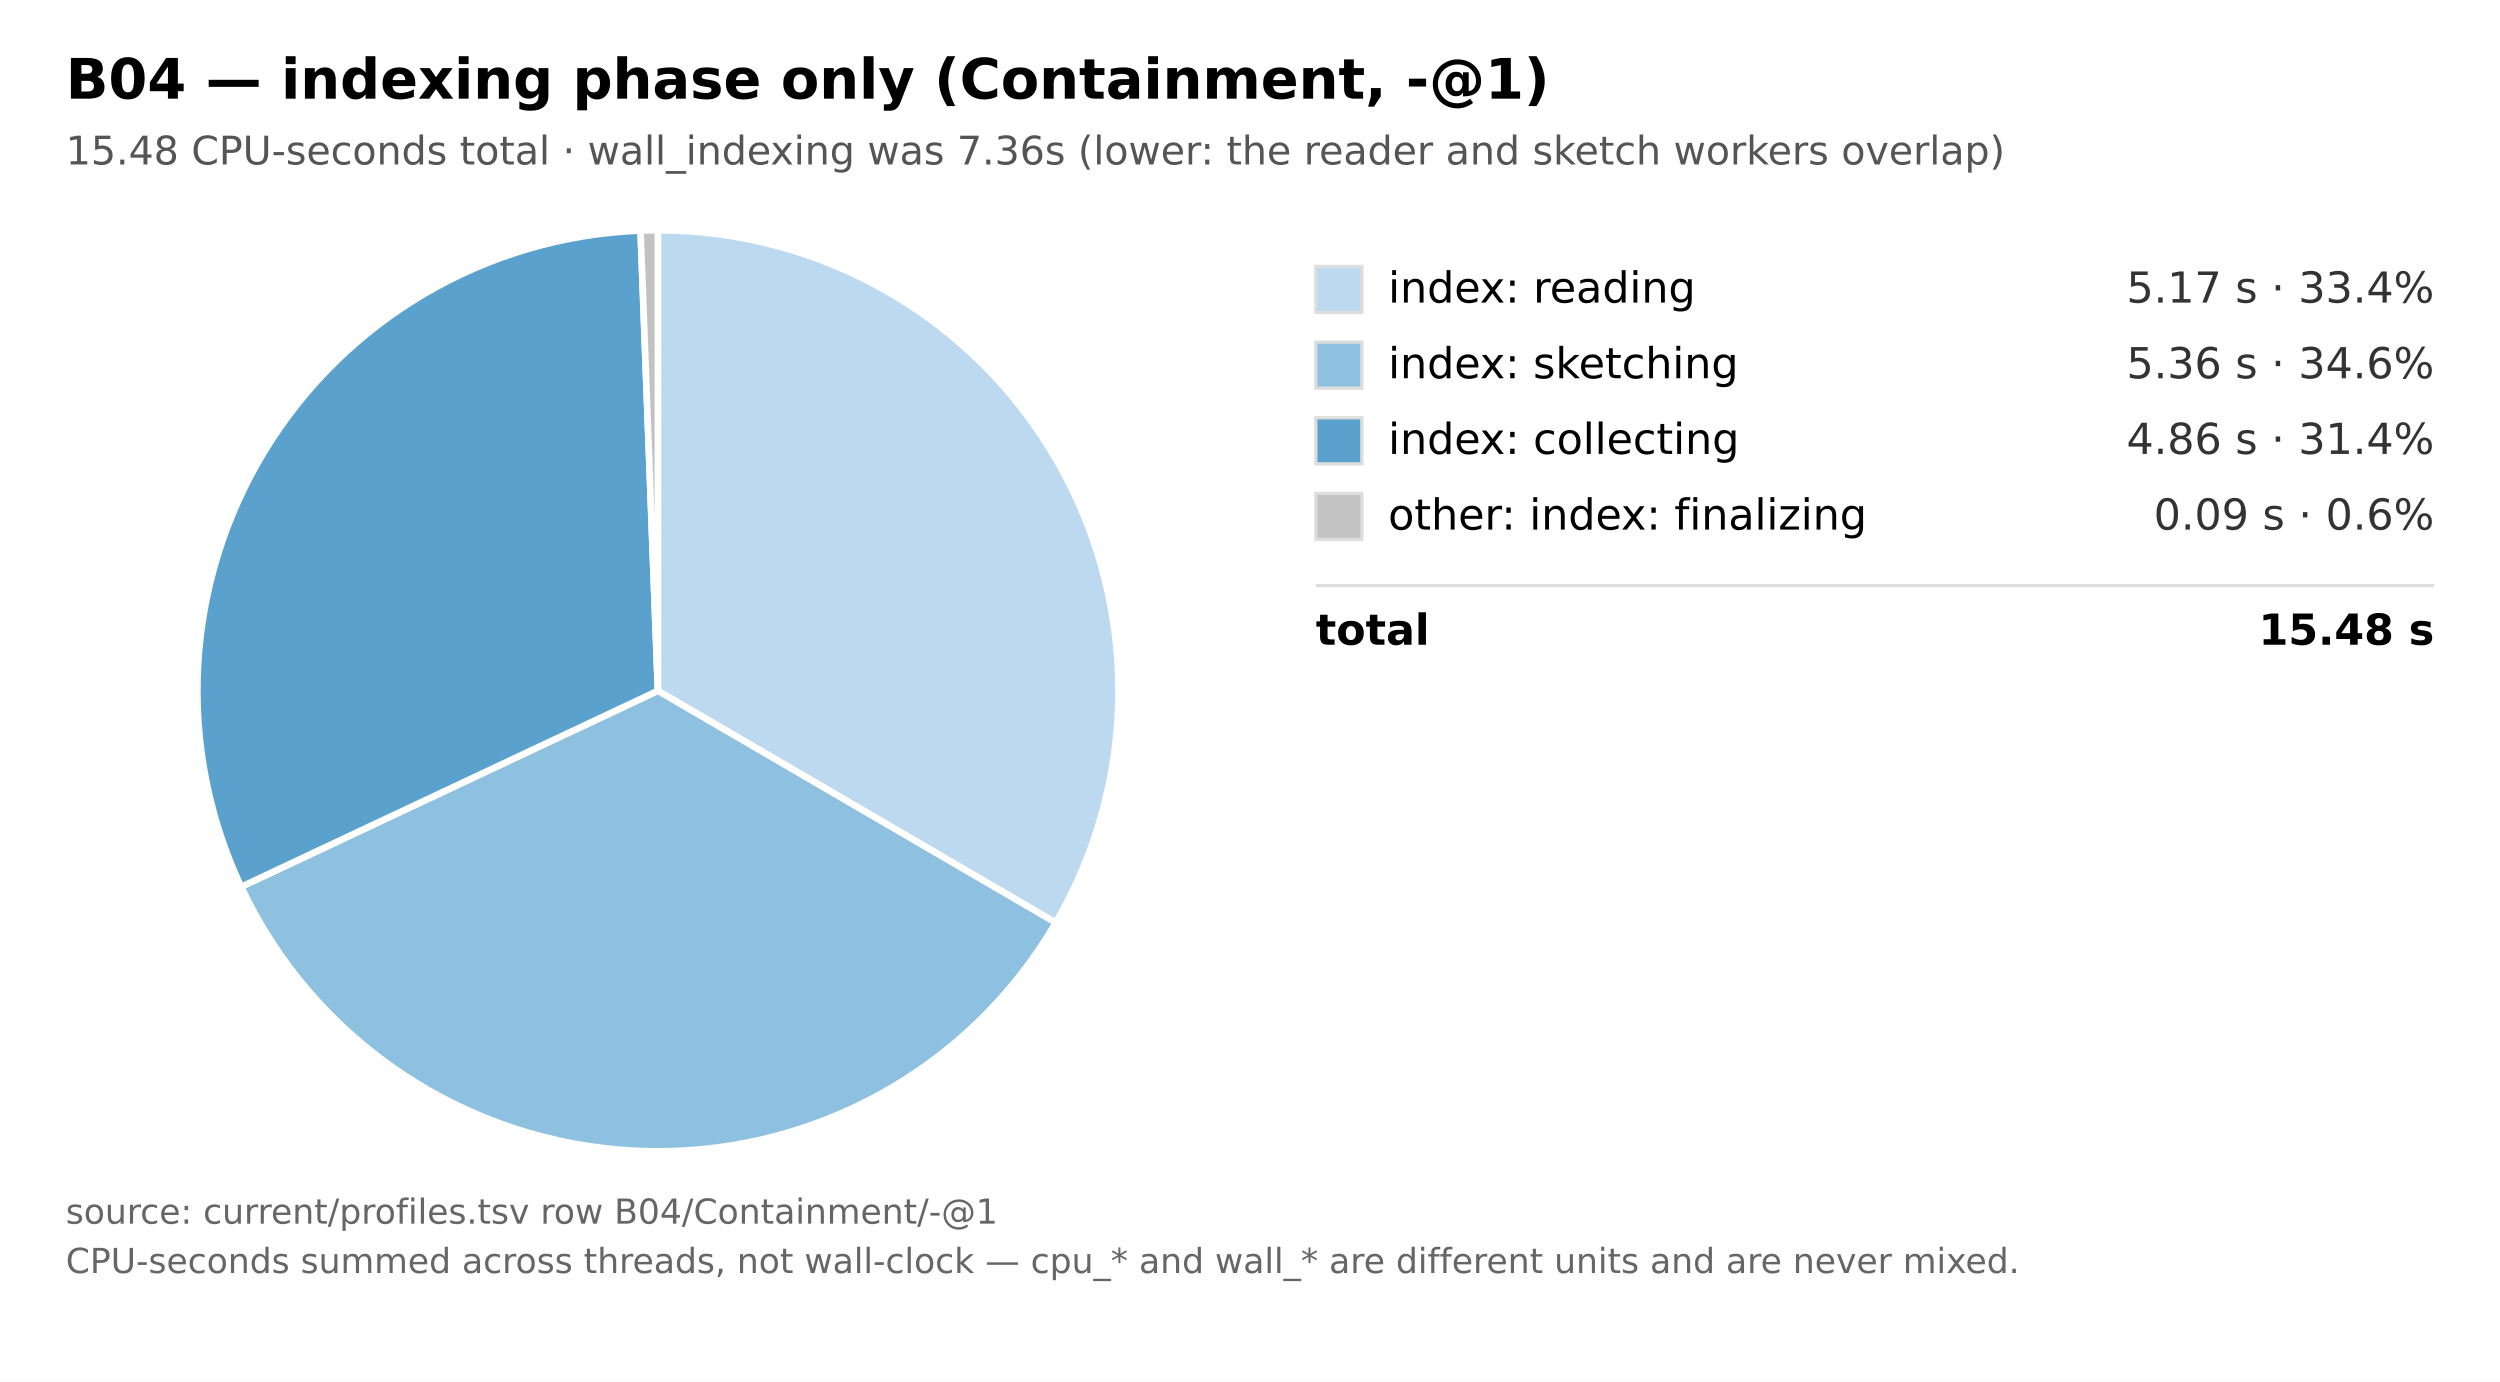
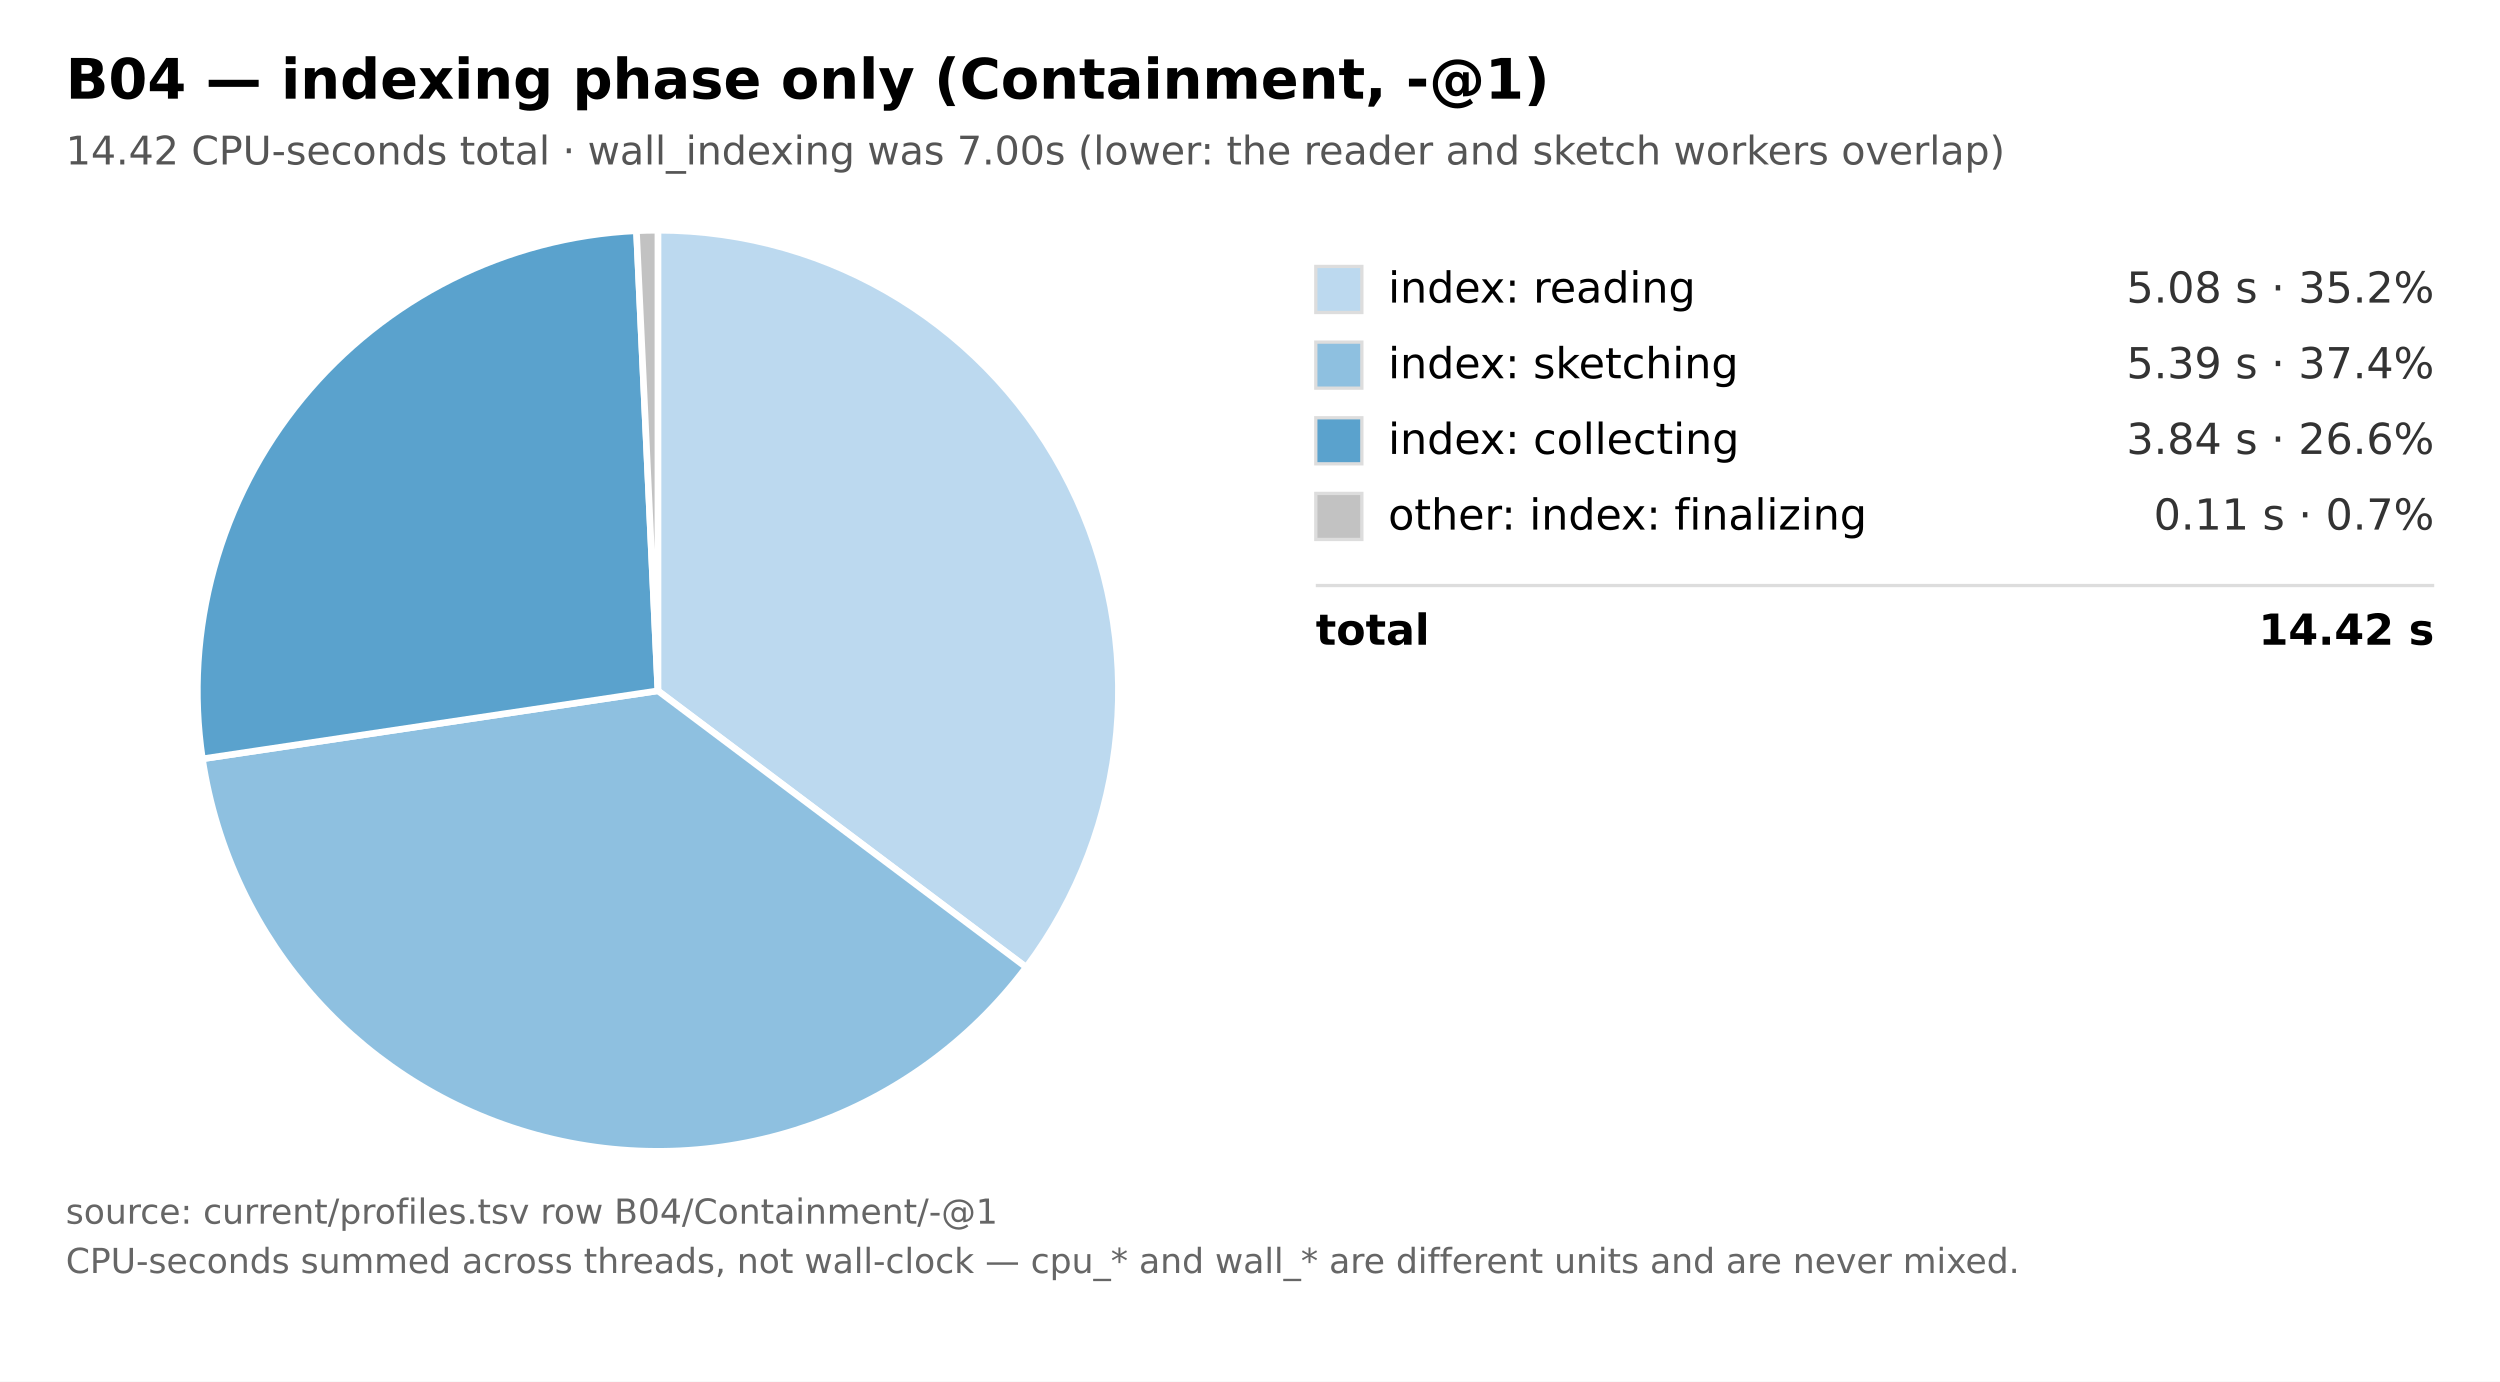
<svg xmlns="http://www.w3.org/2000/svg" width="760" height="420" viewBox="0 0 760 420" font-family="DejaVu Sans, Helvetica, Arial, sans-serif">
  <rect width="760" height="420" fill="#ffffff" />
  <text x="20" y="30" font-size="17" font-weight="bold">B04 — indexing phase only (Containment, -@1)</text>
-   <text x="20" y="50" font-size="12" fill="#555555">15.48 CPU-seconds total · wall_indexing was 7.36s (lower: the reader and sketch workers overlap)</text>
-   <path d="M 200.00,210.00 L 200.00,70.00 A 140.00,140.00 0 0,1 320.95,280.51 Z" fill="#bcd9ef" stroke="#ffffff" stroke-width="2" />
-   <path d="M 200.00,210.00 L 320.95,280.51 A 140.00,140.00 0 0,1 73.32,269.59 Z" fill="#8ec0e0" stroke="#ffffff" stroke-width="2" />
-   <path d="M 200.00,210.00 L 73.32,269.59 A 140.00,140.00 0 0,1 194.72,70.10 Z" fill="#5aa2cd" stroke="#ffffff" stroke-width="2" />
-   <path d="M 200.00,210.00 L 194.72,70.10 A 140.00,140.00 0 0,1 200.00,70.00 Z" fill="#c2c2c2" stroke="#ffffff" stroke-width="2" />
+   <text x="20" y="50" font-size="12" fill="#555555">14.42 CPU-seconds total · wall_indexing was 7.00s (lower: the reader and sketch workers overlap)</text>
+   <path d="M 200.00,210.00 L 200.00,70.00 A 140.00,140.00 0 0,1 311.96,294.05 Z" fill="#bcd9ef" stroke="#ffffff" stroke-width="2" />
+   <path d="M 200.00,210.00 L 311.96,294.05 A 140.00,140.00 0 0,1 61.54,230.68 Z" fill="#8ec0e0" stroke="#ffffff" stroke-width="2" />
+   <path d="M 200.00,210.00 L 61.54,230.68 A 140.00,140.00 0 0,1 193.48,70.15 Z" fill="#5aa2cd" stroke="#ffffff" stroke-width="2" />
+   <path d="M 200.00,210.00 L 193.48,70.15 A 140.00,140.00 0 0,1 200.00,70.00 Z" fill="#c2c2c2" stroke="#ffffff" stroke-width="2" />
  <rect x="400" y="81" width="14" height="14" fill="#bcd9ef" stroke="#dddddd" stroke-width="1" />
  <text x="422" y="92" font-size="13">index: reading</text>
-   <text x="740" y="92" font-size="13" text-anchor="end" fill="#333333">5.17 s · 33.4%</text>
+   <text x="740" y="92" font-size="13" text-anchor="end" fill="#333333">5.08 s · 35.2%</text>
  <rect x="400" y="104" width="14" height="14" fill="#8ec0e0" stroke="#dddddd" stroke-width="1" />
  <text x="422" y="115" font-size="13">index: sketching</text>
-   <text x="740" y="115" font-size="13" text-anchor="end" fill="#333333">5.36 s · 34.6%</text>
+   <text x="740" y="115" font-size="13" text-anchor="end" fill="#333333">5.39 s · 37.4%</text>
  <rect x="400" y="127" width="14" height="14" fill="#5aa2cd" stroke="#dddddd" stroke-width="1" />
  <text x="422" y="138" font-size="13">index: collecting</text>
-   <text x="740" y="138" font-size="13" text-anchor="end" fill="#333333">4.86 s · 31.4%</text>
+   <text x="740" y="138" font-size="13" text-anchor="end" fill="#333333">3.84 s · 26.6%</text>
  <rect x="400" y="150" width="14" height="14" fill="#c2c2c2" stroke="#dddddd" stroke-width="1" />
  <text x="422" y="161" font-size="13">other: index: finalizing</text>
-   <text x="740" y="161" font-size="13" text-anchor="end" fill="#333333">0.09 s · 0.6%</text>
+   <text x="740" y="161" font-size="13" text-anchor="end" fill="#333333">0.11 s · 0.7%</text>
  <line x1="400" y1="178" x2="740" y2="178" stroke="#dddddd" />
  <text x="400" y="196" font-size="13" font-weight="bold">total</text>
-   <text x="740" y="196" font-size="13" text-anchor="end" font-weight="bold">15.48 s</text>
+   <text x="740" y="196" font-size="13" text-anchor="end" font-weight="bold">14.42 s</text>
  <text x="20" y="372" font-size="10.5" fill="#666666">source: current/profiles.tsv row B04/Containment/-@1</text>
  <text x="20" y="387" font-size="10.5" fill="#666666">CPU-seconds summed across threads, not wall-clock — cpu_* and wall_* are different units and are never mixed.</text>
</svg>
